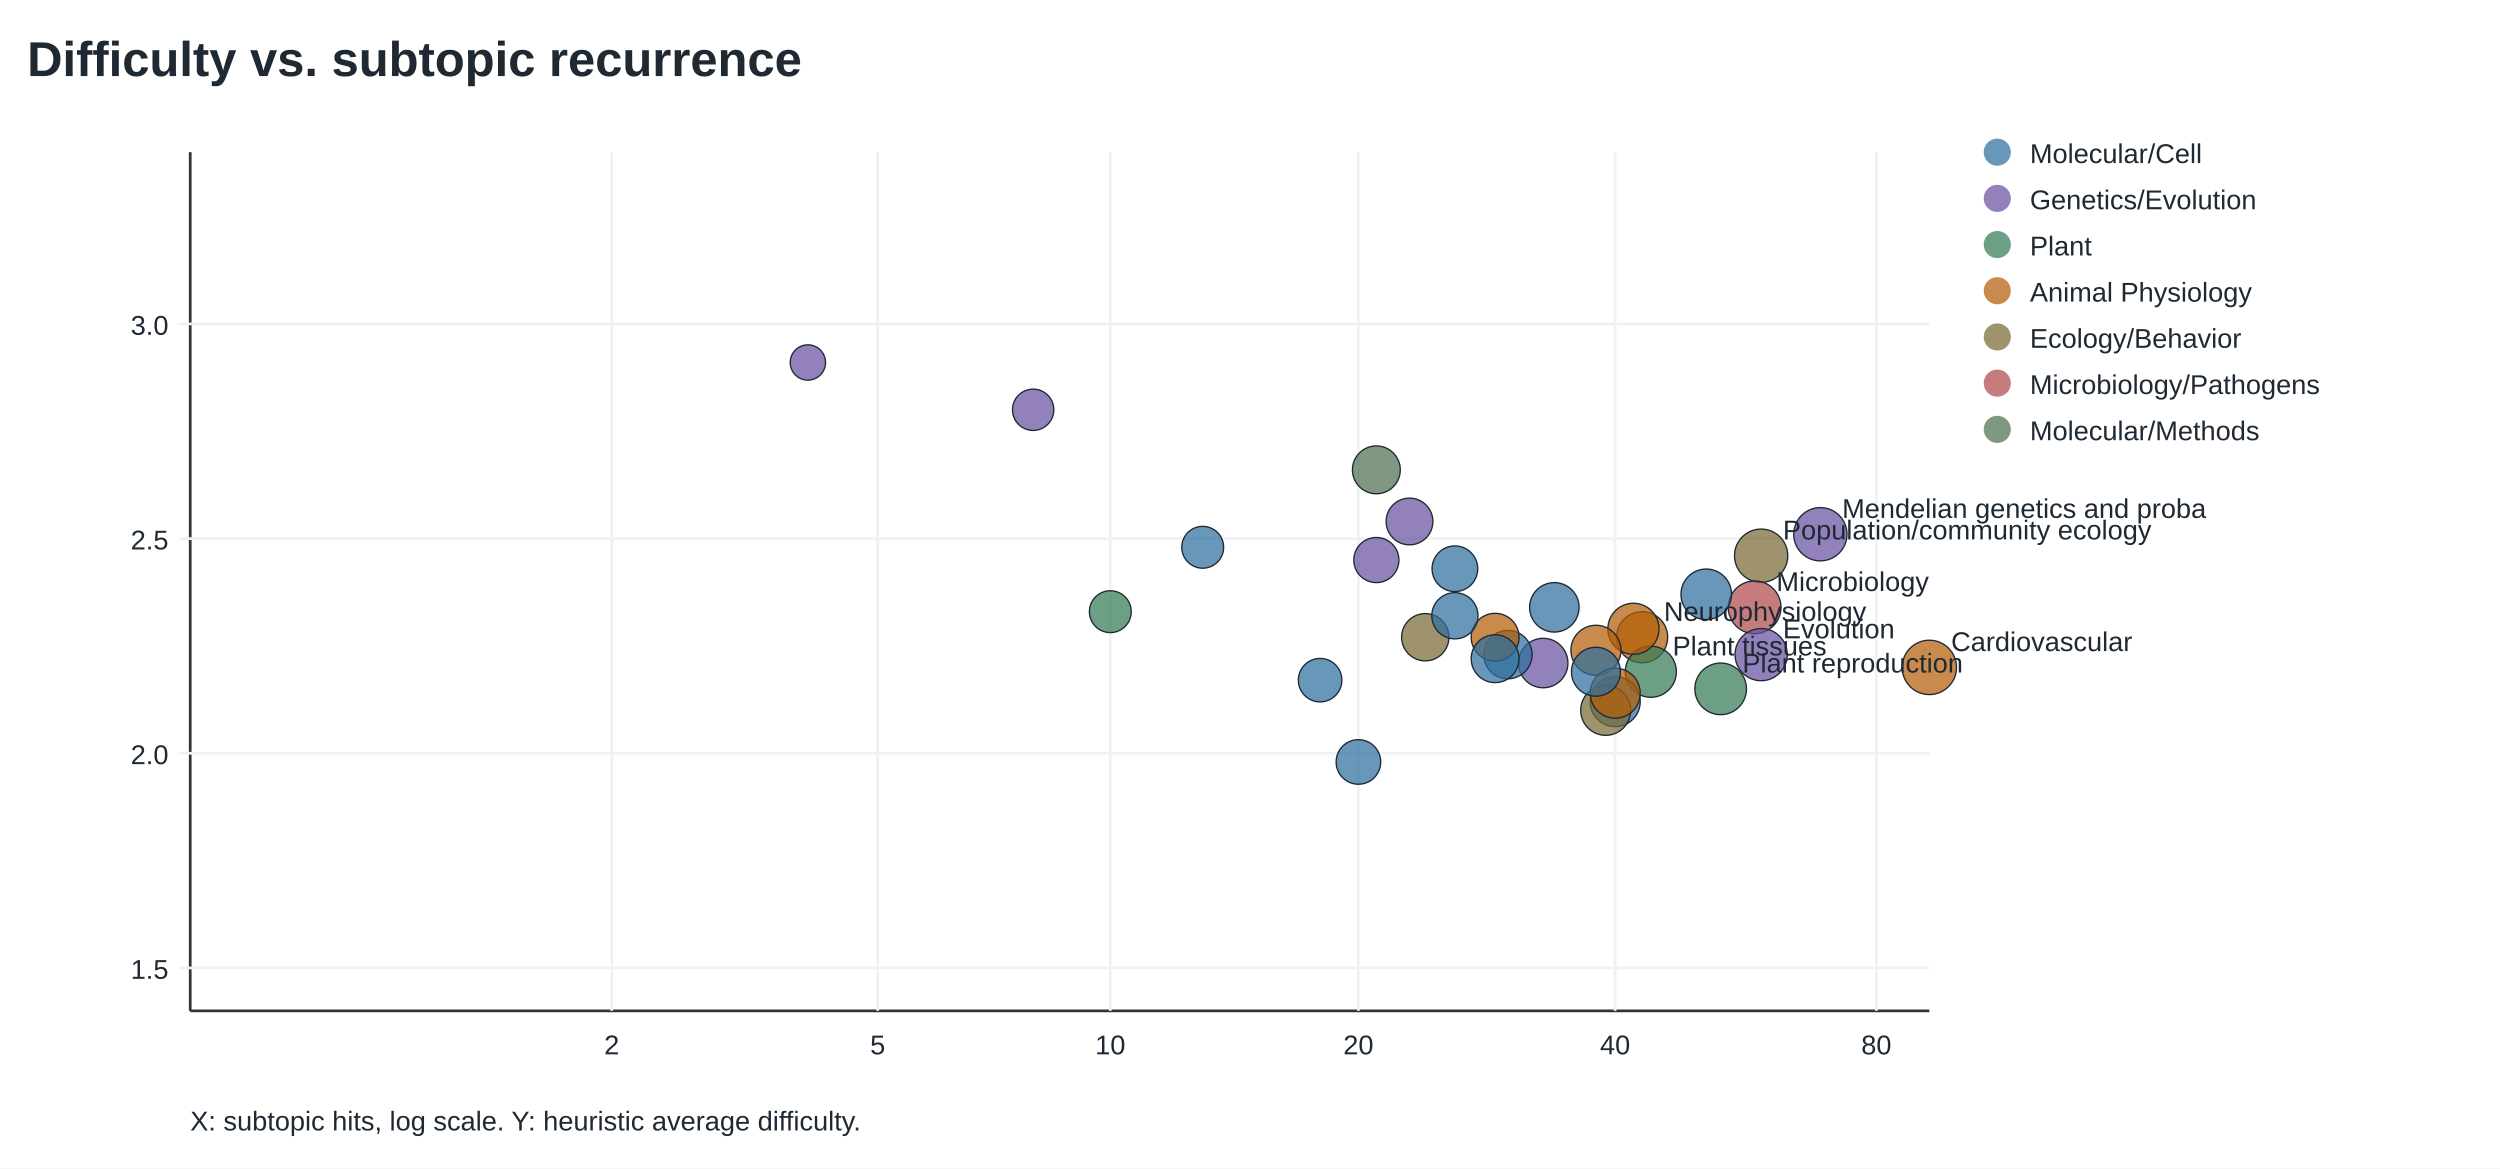
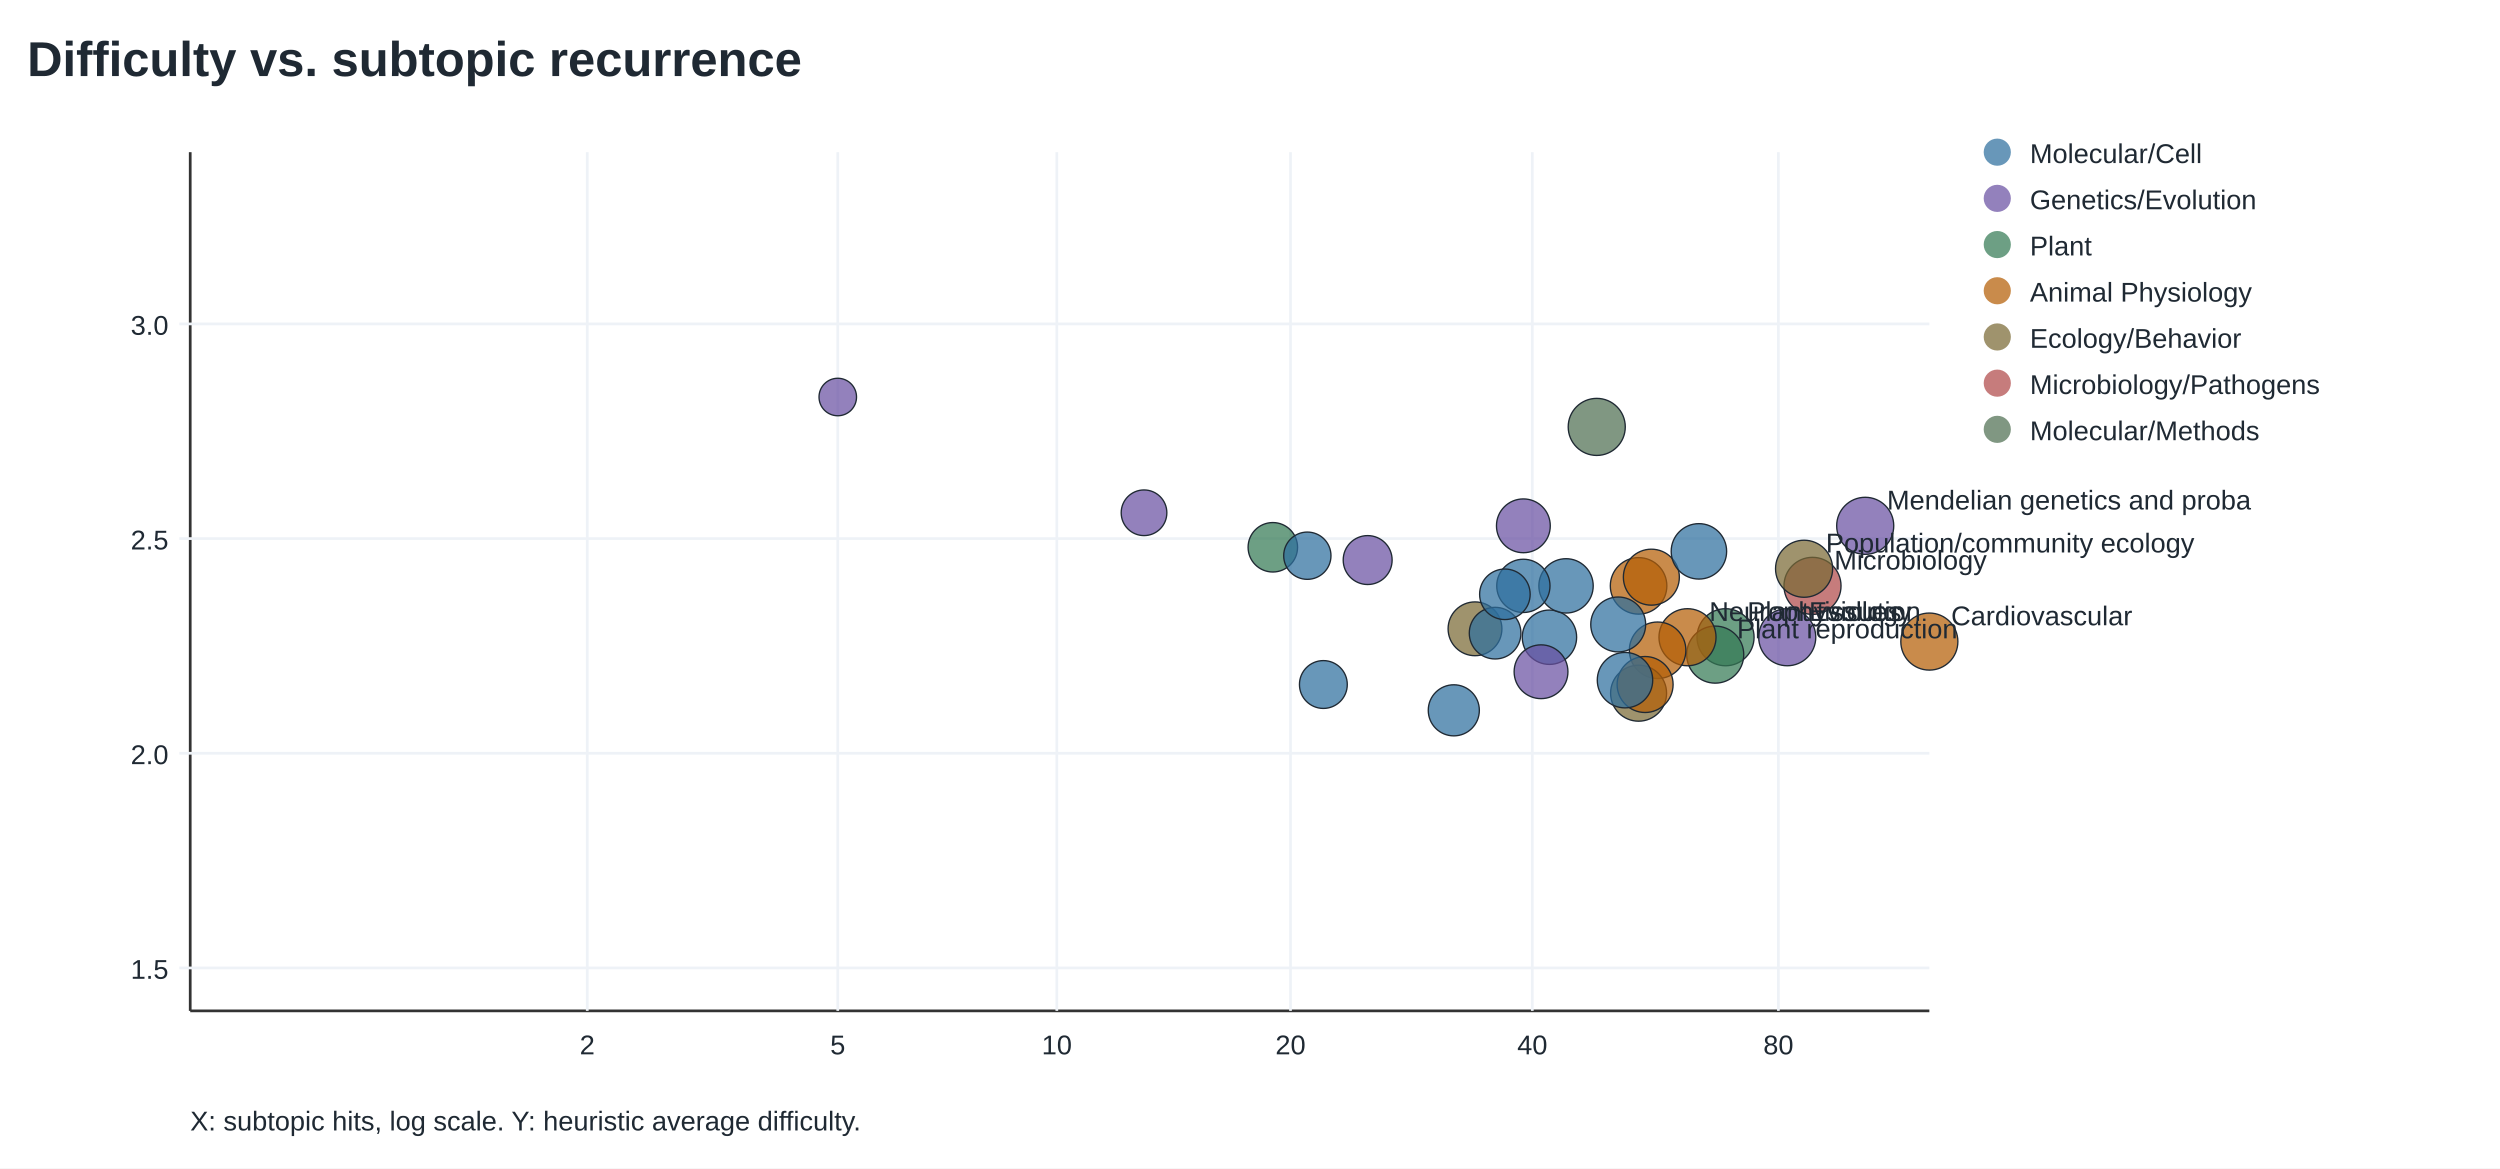
<svg xmlns="http://www.w3.org/2000/svg" width="920" height="430" viewBox="0 0 920 430">
  <style>text{font-family:Arial,Helvetica,sans-serif;font-size:12px;fill:#1f2933}.title{font-size:18px;font-weight:700}.small{font-size:10px}</style>
  <rect width="920" height="430" fill="white" />
  <text x="10" y="28" class="title">Difficulty vs. subtopic recurrence</text>
  <line x1="70" x2="70" y1="56" y2="372" stroke="#333" />
  <line x1="70" x2="710" y1="372" y2="372" stroke="#333" />
-   <line x1="225.123" x2="225.123" y1="56" y2="372" stroke="#eef2f7" />
-   <text x="225.123" y="388" text-anchor="middle" class="small">2</text>
-   <line x1="322.995" x2="322.995" y1="56" y2="372" stroke="#eef2f7" />
-   <text x="322.995" y="388" text-anchor="middle" class="small">5</text>
-   <line x1="408.581" x2="408.581" y1="56" y2="372" stroke="#eef2f7" />
-   <text x="408.581" y="388" text-anchor="middle" class="small">10</text>
-   <line x1="499.885" x2="499.885" y1="56" y2="372" stroke="#eef2f7" />
-   <text x="499.885" y="388" text-anchor="middle" class="small">20</text>
-   <line x1="594.354" x2="594.354" y1="56" y2="372" stroke="#eef2f7" />
-   <text x="594.354" y="388" text-anchor="middle" class="small">40</text>
-   <line x1="690.493" x2="690.493" y1="56" y2="372" stroke="#eef2f7" />
-   <text x="690.493" y="388" text-anchor="middle" class="small">80</text>
+   <line x1="216.111" x2="216.111" y1="56" y2="372" stroke="#eef2f7" />
+   <text x="216.111" y="388" text-anchor="middle" class="small">2</text>
+   <line x1="308.296" x2="308.296" y1="56" y2="372" stroke="#eef2f7" />
+   <text x="308.296" y="388" text-anchor="middle" class="small">5</text>
+   <line x1="388.91" x2="388.91" y1="56" y2="372" stroke="#eef2f7" />
+   <text x="388.91" y="388" text-anchor="middle" class="small">10</text>
+   <line x1="474.909" x2="474.909" y1="56" y2="372" stroke="#eef2f7" />
+   <text x="474.909" y="388" text-anchor="middle" class="small">20</text>
+   <line x1="563.889" x2="563.889" y1="56" y2="372" stroke="#eef2f7" />
+   <text x="563.889" y="388" text-anchor="middle" class="small">40</text>
+   <line x1="654.443" x2="654.443" y1="56" y2="372" stroke="#eef2f7" />
+   <text x="654.443" y="388" text-anchor="middle" class="small">80</text>
  <line x1="66" x2="710" y1="356.2" y2="356.2" stroke="#eef2f7" />
  <text x="62" y="360.2" text-anchor="end" class="small">1.5</text>
  <line x1="66" x2="710" y1="277.2" y2="277.2" stroke="#eef2f7" />
  <text x="62" y="281.2" text-anchor="end" class="small">2.0</text>
  <line x1="66" x2="710" y1="198.2" y2="198.2" stroke="#eef2f7" />
  <text x="62" y="202.2" text-anchor="end" class="small">2.5</text>
  <line x1="66" x2="710" y1="119.2" y2="119.2" stroke="#eef2f7" />
  <text x="62" y="123.2" text-anchor="end" class="small">3.0</text>
-   <circle cx="710.0" cy="245.6" r="10.0" fill="#b45f06" fill-opacity="0.72" stroke="#1f2933" stroke-width="0.5" />
-   <circle cx="669.9" cy="196.6" r="9.8" fill="#6a51a3" fill-opacity="0.72" stroke="#1f2933" stroke-width="0.5" />
-   <circle cx="648.1" cy="204.5" r="9.8" fill="#7a6a35" fill-opacity="0.72" stroke="#1f2933" stroke-width="0.5" />
-   <circle cx="645.7" cy="223.5" r="9.7" fill="#b04a4a" fill-opacity="0.72" stroke="#1f2933" stroke-width="0.5" />
-   <circle cx="648.1" cy="240.9" r="9.6" fill="#6a51a3" fill-opacity="0.72" stroke="#1f2933" stroke-width="0.5" />
-   <circle cx="633.2" cy="253.5" r="9.5" fill="#357a55" fill-opacity="0.72" stroke="#1f2933" stroke-width="0.5" />
-   <circle cx="604.3" cy="234.5" r="9.4" fill="#b45f06" fill-opacity="0.72" stroke="#1f2933" stroke-width="0.5" />
-   <circle cx="607.5" cy="247.2" r="9.4" fill="#357a55" fill-opacity="0.72" stroke="#1f2933" stroke-width="0.5" />
-   <circle cx="601.1" cy="231.4" r="9.4" fill="#b45f06" fill-opacity="0.72" stroke="#1f2933" stroke-width="0.5" />
-   <circle cx="627.9" cy="218.7" r="9.3" fill="#2f6f9f" fill-opacity="0.72" stroke="#1f2933" stroke-width="0.5" />
-   <circle cx="587.3" cy="239.3" r="9.2" fill="#b45f06" fill-opacity="0.72" stroke="#1f2933" stroke-width="0.5" />
-   <circle cx="594.4" cy="258.2" r="9.2" fill="#2f6f9f" fill-opacity="0.72" stroke="#1f2933" stroke-width="0.5" />
-   <circle cx="590.9" cy="261.4" r="9.2" fill="#7a6a35" fill-opacity="0.72" stroke="#1f2933" stroke-width="0.5" />
-   <circle cx="594.4" cy="255.1" r="9.2" fill="#b45f06" fill-opacity="0.72" stroke="#1f2933" stroke-width="0.5" />
-   <circle cx="572.0" cy="223.5" r="9.1" fill="#2f6f9f" fill-opacity="0.72" stroke="#1f2933" stroke-width="0.5" />
-   <circle cx="567.9" cy="244.0" r="9.1" fill="#6a51a3" fill-opacity="0.72" stroke="#1f2933" stroke-width="0.5" />
-   <circle cx="587.3" cy="247.2" r="9.0" fill="#2f6f9f" fill-opacity="0.72" stroke="#1f2933" stroke-width="0.5" />
-   <circle cx="554.9" cy="240.9" r="8.9" fill="#2f6f9f" fill-opacity="0.72" stroke="#1f2933" stroke-width="0.5" />
-   <circle cx="550.2" cy="234.5" r="8.8" fill="#b45f06" fill-opacity="0.72" stroke="#1f2933" stroke-width="0.5" />
-   <circle cx="550.2" cy="242.4" r="8.8" fill="#2f6f9f" fill-opacity="0.72" stroke="#1f2933" stroke-width="0.5" />
-   <circle cx="506.5" cy="172.9" r="8.8" fill="#4f6f52" fill-opacity="0.72" stroke="#1f2933" stroke-width="0.5" />
-   <circle cx="524.5" cy="234.5" r="8.7" fill="#7a6a35" fill-opacity="0.72" stroke="#1f2933" stroke-width="0.5" />
-   <circle cx="518.7" cy="191.9" r="8.6" fill="#6a51a3" fill-opacity="0.72" stroke="#1f2933" stroke-width="0.5" />
-   <circle cx="535.4" cy="226.6" r="8.5" fill="#2f6f9f" fill-opacity="0.72" stroke="#1f2933" stroke-width="0.5" />
-   <circle cx="535.4" cy="209.3" r="8.4" fill="#2f6f9f" fill-opacity="0.72" stroke="#1f2933" stroke-width="0.5" />
-   <circle cx="506.5" cy="206.1" r="8.3" fill="#6a51a3" fill-opacity="0.72" stroke="#1f2933" stroke-width="0.5" />
-   <circle cx="499.9" cy="280.4" r="8.2" fill="#2f6f9f" fill-opacity="0.72" stroke="#1f2933" stroke-width="0.5" />
-   <circle cx="485.8" cy="250.3" r="8.0" fill="#2f6f9f" fill-opacity="0.72" stroke="#1f2933" stroke-width="0.5" />
-   <circle cx="408.6" cy="225.1" r="7.7" fill="#357a55" fill-opacity="0.72" stroke="#1f2933" stroke-width="0.5" />
-   <circle cx="442.6" cy="201.4" r="7.7" fill="#2f6f9f" fill-opacity="0.72" stroke="#1f2933" stroke-width="0.5" />
-   <circle cx="380.2" cy="150.8" r="7.6" fill="#6a51a3" fill-opacity="0.72" stroke="#1f2933" stroke-width="0.5" />
-   <circle cx="297.3" cy="133.4" r="6.5" fill="#6a51a3" fill-opacity="0.72" stroke="#1f2933" stroke-width="0.5" />
-   <text x="718.0" y="239.6" class="small">Cardiovascular</text>
-   <text x="677.9" y="190.6" class="small">Mendelian genetics and proba</text>
-   <text x="656.1" y="198.5" class="small">Population/community ecology</text>
-   <text x="653.7" y="217.5" class="small">Microbiology</text>
-   <text x="656.1" y="234.9" class="small">Evolution</text>
-   <text x="641.2" y="247.5" class="small">Plant reproduction</text>
-   <text x="612.3" y="228.5" class="small">Neurophysiology</text>
-   <text x="615.5" y="241.2" class="small">Plant tissues</text>
+   <circle cx="710.0" cy="236.1" r="10.5" fill="#b45f06" fill-opacity="0.72" stroke="#1f2933" stroke-width="0.5" />
+   <circle cx="686.4" cy="193.5" r="10.5" fill="#6a51a3" fill-opacity="0.72" stroke="#1f2933" stroke-width="0.5" />
+   <circle cx="667.0" cy="215.6" r="10.5" fill="#b04a4a" fill-opacity="0.72" stroke="#1f2933" stroke-width="0.5" />
+   <circle cx="663.9" cy="209.3" r="10.5" fill="#7a6a35" fill-opacity="0.72" stroke="#1f2933" stroke-width="0.5" />
+   <circle cx="657.7" cy="234.5" r="10.5" fill="#6a51a3" fill-opacity="0.72" stroke="#1f2933" stroke-width="0.5" />
+   <circle cx="635.0" cy="234.5" r="10.5" fill="#357a55" fill-opacity="0.72" stroke="#1f2933" stroke-width="0.5" />
+   <circle cx="631.2" cy="240.9" r="10.5" fill="#357a55" fill-opacity="0.72" stroke="#1f2933" stroke-width="0.5" />
+   <circle cx="621.0" cy="234.5" r="10.5" fill="#b45f06" fill-opacity="0.72" stroke="#1f2933" stroke-width="0.5" />
+   <circle cx="587.6" cy="157.1" r="10.5" fill="#4f6f52" fill-opacity="0.72" stroke="#1f2933" stroke-width="0.5" />
+   <circle cx="603.0" cy="215.6" r="10.4" fill="#b45f06" fill-opacity="0.72" stroke="#1f2933" stroke-width="0.5" />
+   <circle cx="610.0" cy="239.3" r="10.4" fill="#b45f06" fill-opacity="0.72" stroke="#1f2933" stroke-width="0.5" />
+   <circle cx="607.7" cy="212.4" r="10.3" fill="#b45f06" fill-opacity="0.72" stroke="#1f2933" stroke-width="0.5" />
+   <circle cx="603.0" cy="255.1" r="10.3" fill="#7a6a35" fill-opacity="0.72" stroke="#1f2933" stroke-width="0.5" />
+   <circle cx="605.4" cy="251.9" r="10.3" fill="#b45f06" fill-opacity="0.72" stroke="#1f2933" stroke-width="0.5" />
+   <circle cx="598.0" cy="250.3" r="10.2" fill="#2f6f9f" fill-opacity="0.72" stroke="#1f2933" stroke-width="0.5" />
+   <circle cx="625.2" cy="202.9" r="10.2" fill="#2f6f9f" fill-opacity="0.72" stroke="#1f2933" stroke-width="0.5" />
+   <circle cx="595.5" cy="229.8" r="10.1" fill="#2f6f9f" fill-opacity="0.72" stroke="#1f2933" stroke-width="0.5" />
+   <circle cx="570.2" cy="234.5" r="10.0" fill="#2f6f9f" fill-opacity="0.72" stroke="#1f2933" stroke-width="0.5" />
+   <circle cx="576.3" cy="215.6" r="10.0" fill="#2f6f9f" fill-opacity="0.72" stroke="#1f2933" stroke-width="0.5" />
+   <circle cx="567.1" cy="247.2" r="9.9" fill="#6a51a3" fill-opacity="0.72" stroke="#1f2933" stroke-width="0.5" />
+   <circle cx="542.8" cy="231.4" r="9.9" fill="#7a6a35" fill-opacity="0.72" stroke="#1f2933" stroke-width="0.5" />
+   <circle cx="560.6" cy="193.5" r="9.9" fill="#6a51a3" fill-opacity="0.72" stroke="#1f2933" stroke-width="0.5" />
+   <circle cx="560.6" cy="215.6" r="9.8" fill="#2f6f9f" fill-opacity="0.72" stroke="#1f2933" stroke-width="0.5" />
+   <circle cx="550.2" cy="233.0" r="9.5" fill="#2f6f9f" fill-opacity="0.72" stroke="#1f2933" stroke-width="0.5" />
+   <circle cx="535.0" cy="261.4" r="9.4" fill="#2f6f9f" fill-opacity="0.72" stroke="#1f2933" stroke-width="0.5" />
+   <circle cx="553.8" cy="218.7" r="9.3" fill="#2f6f9f" fill-opacity="0.72" stroke="#1f2933" stroke-width="0.5" />
+   <circle cx="468.4" cy="201.4" r="9.1" fill="#357a55" fill-opacity="0.72" stroke="#1f2933" stroke-width="0.5" />
+   <circle cx="503.3" cy="206.1" r="9.0" fill="#6a51a3" fill-opacity="0.72" stroke="#1f2933" stroke-width="0.5" />
+   <circle cx="487.0" cy="251.9" r="8.8" fill="#2f6f9f" fill-opacity="0.72" stroke="#1f2933" stroke-width="0.5" />
+   <circle cx="481.1" cy="204.5" r="8.7" fill="#2f6f9f" fill-opacity="0.72" stroke="#1f2933" stroke-width="0.5" />
+   <circle cx="421.0" cy="188.7" r="8.4" fill="#6a51a3" fill-opacity="0.72" stroke="#1f2933" stroke-width="0.5" />
+   <circle cx="308.3" cy="146.1" r="6.9" fill="#6a51a3" fill-opacity="0.72" stroke="#1f2933" stroke-width="0.5" />
+   <text x="718.0" y="230.1" class="small">Cardiovascular</text>
+   <text x="694.4" y="187.5" class="small">Mendelian genetics and proba</text>
+   <text x="675.0" y="209.6" class="small">Microbiology</text>
+   <text x="671.9" y="203.3" class="small">Population/community ecology</text>
+   <text x="665.7" y="228.5" class="small">Evolution</text>
+   <text x="643.0" y="228.5" class="small">Plant tissues</text>
+   <text x="639.2" y="234.9" class="small">Plant reproduction</text>
+   <text x="629.0" y="228.5" class="small">Neurophysiology</text>
  <circle cx="735" cy="56" r="5" fill="#2f6f9f" fill-opacity="0.72" />
  <text x="747" y="60" class="small">Molecular/Cell</text>
  <circle cx="735" cy="73" r="5" fill="#6a51a3" fill-opacity="0.72" />
  <text x="747" y="77" class="small">Genetics/Evolution</text>
  <circle cx="735" cy="90" r="5" fill="#357a55" fill-opacity="0.72" />
  <text x="747" y="94" class="small">Plant</text>
  <circle cx="735" cy="107" r="5" fill="#b45f06" fill-opacity="0.72" />
  <text x="747" y="111" class="small">Animal Physiology</text>
  <circle cx="735" cy="124" r="5" fill="#7a6a35" fill-opacity="0.72" />
  <text x="747" y="128" class="small">Ecology/Behavior</text>
  <circle cx="735" cy="141" r="5" fill="#b04a4a" fill-opacity="0.72" />
  <text x="747" y="145" class="small">Microbiology/Pathogens</text>
  <circle cx="735" cy="158" r="5" fill="#4f6f52" fill-opacity="0.72" />
  <text x="747" y="162" class="small">Molecular/Methods</text>
  <text x="70" y="416" class="small">X: subtopic hits, log scale. Y: heuristic average difficulty.</text>
</svg>
